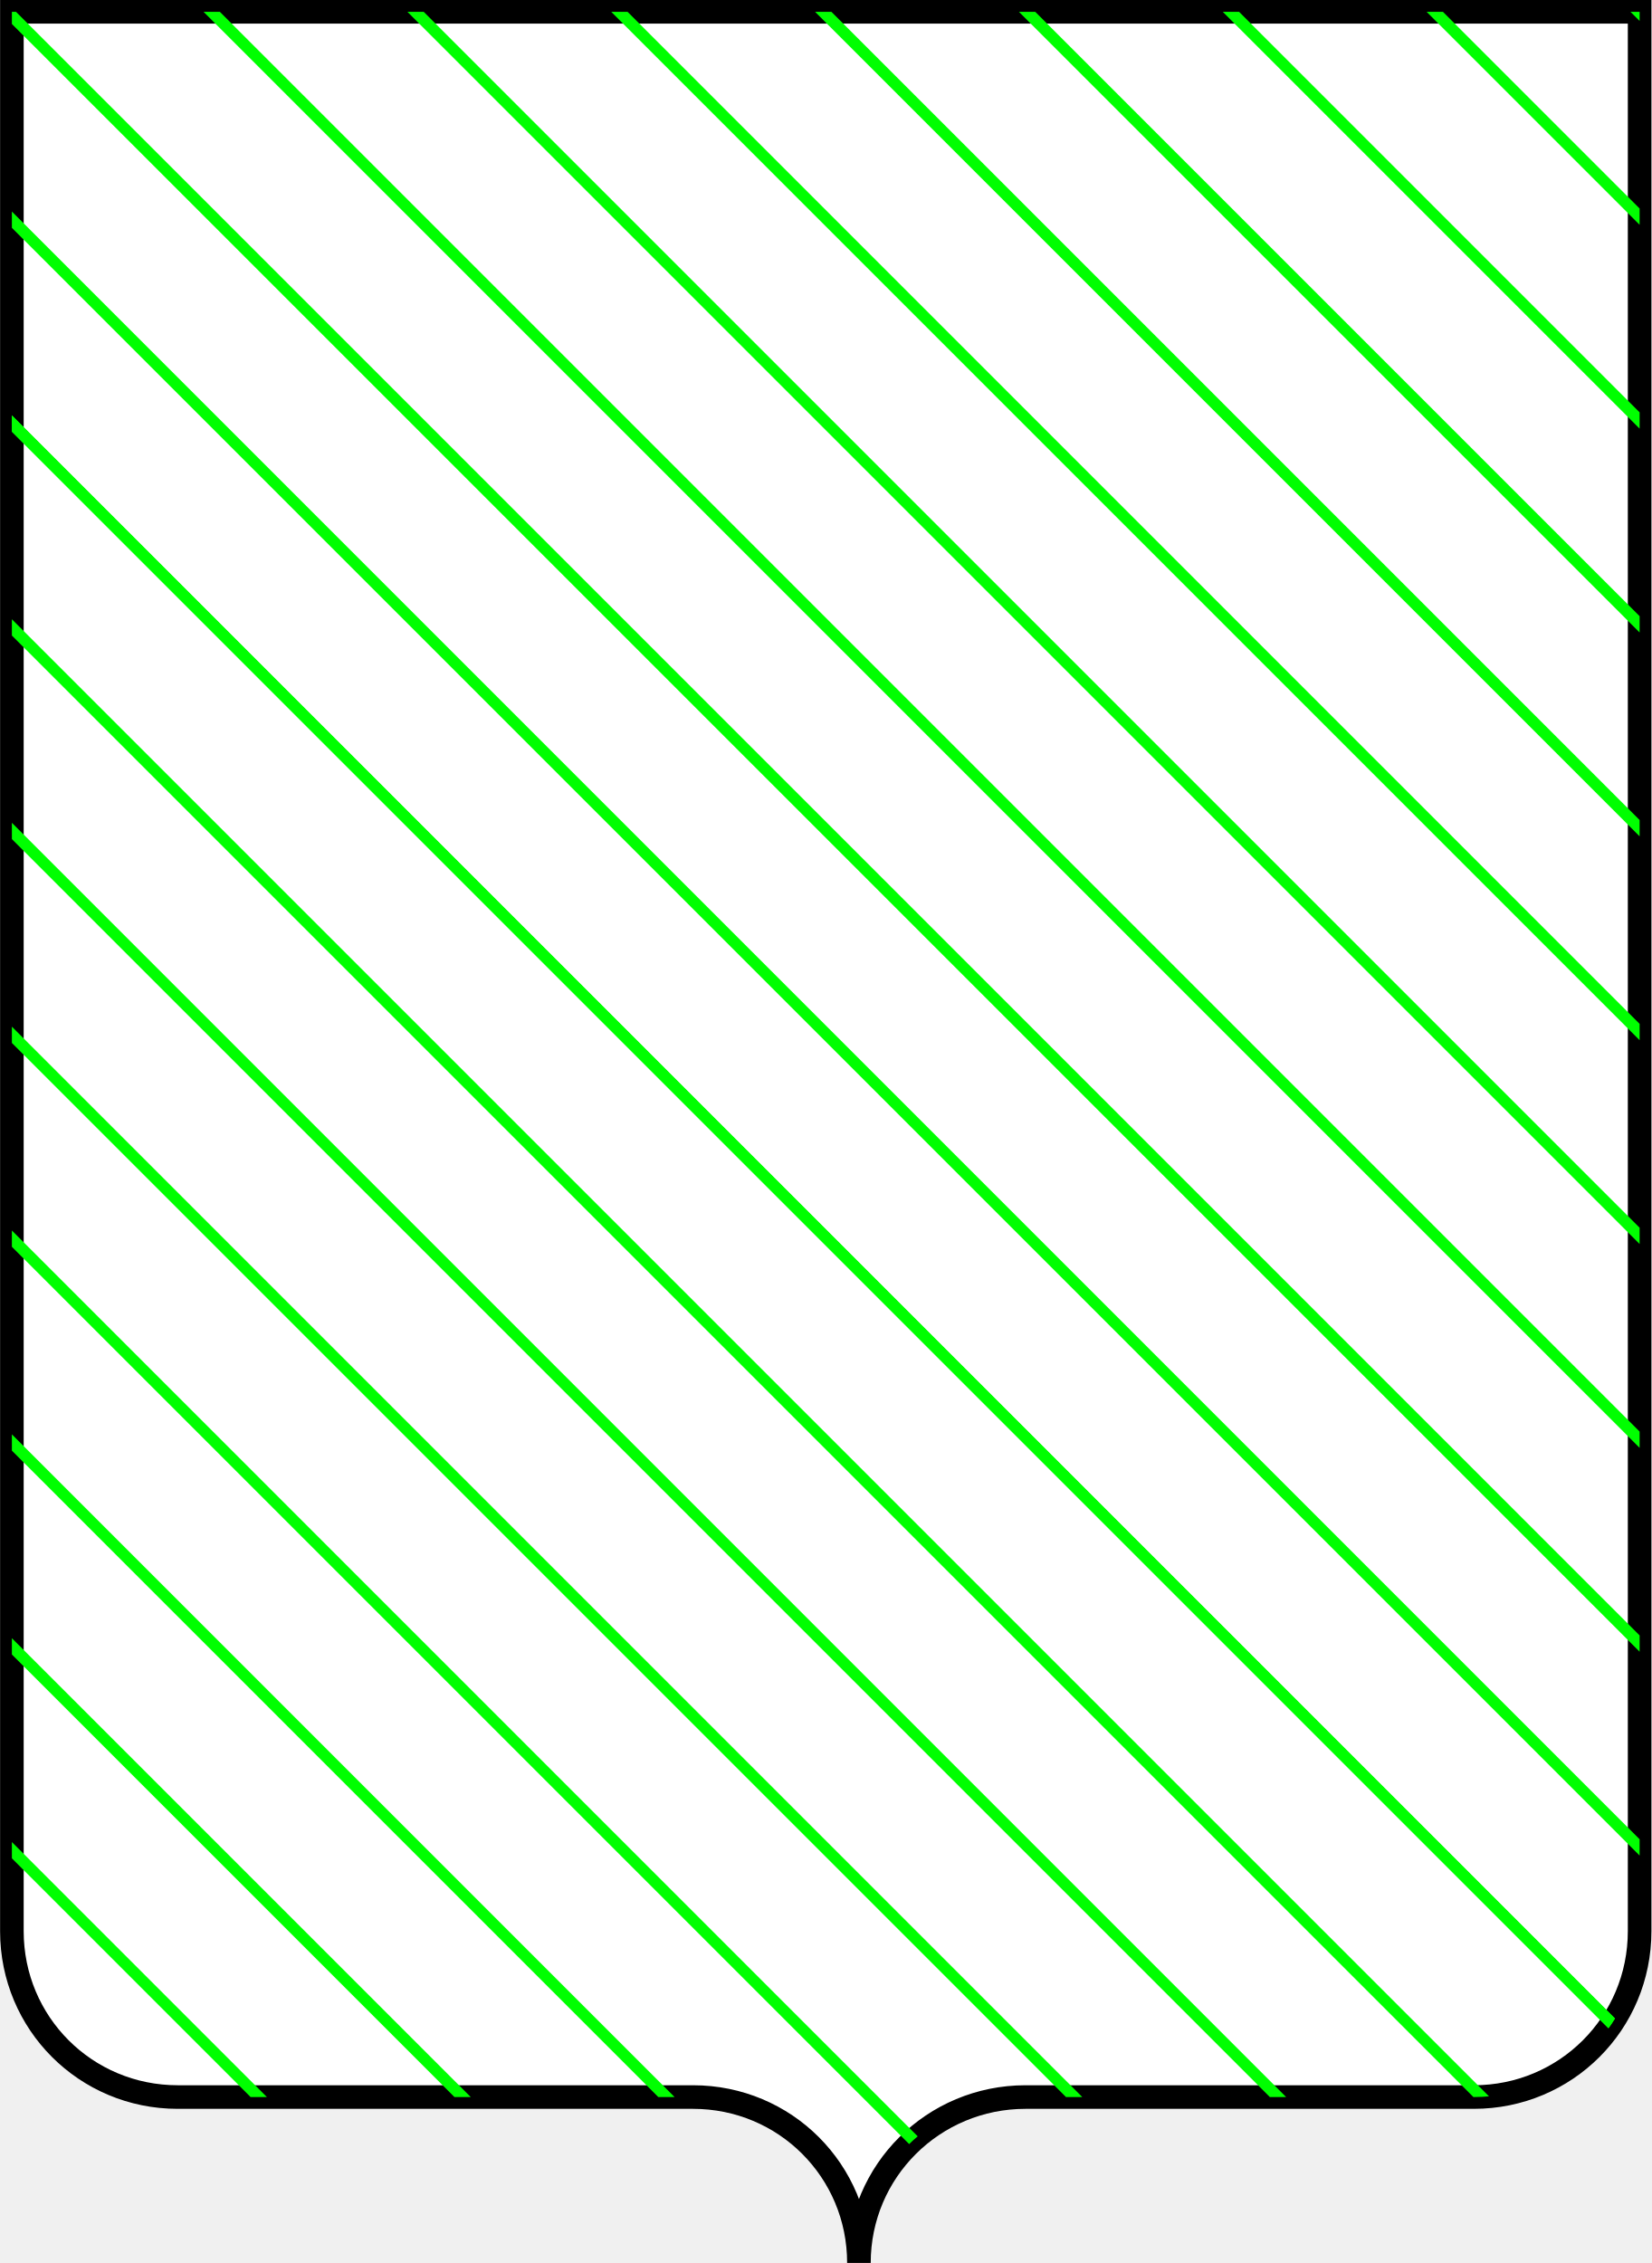
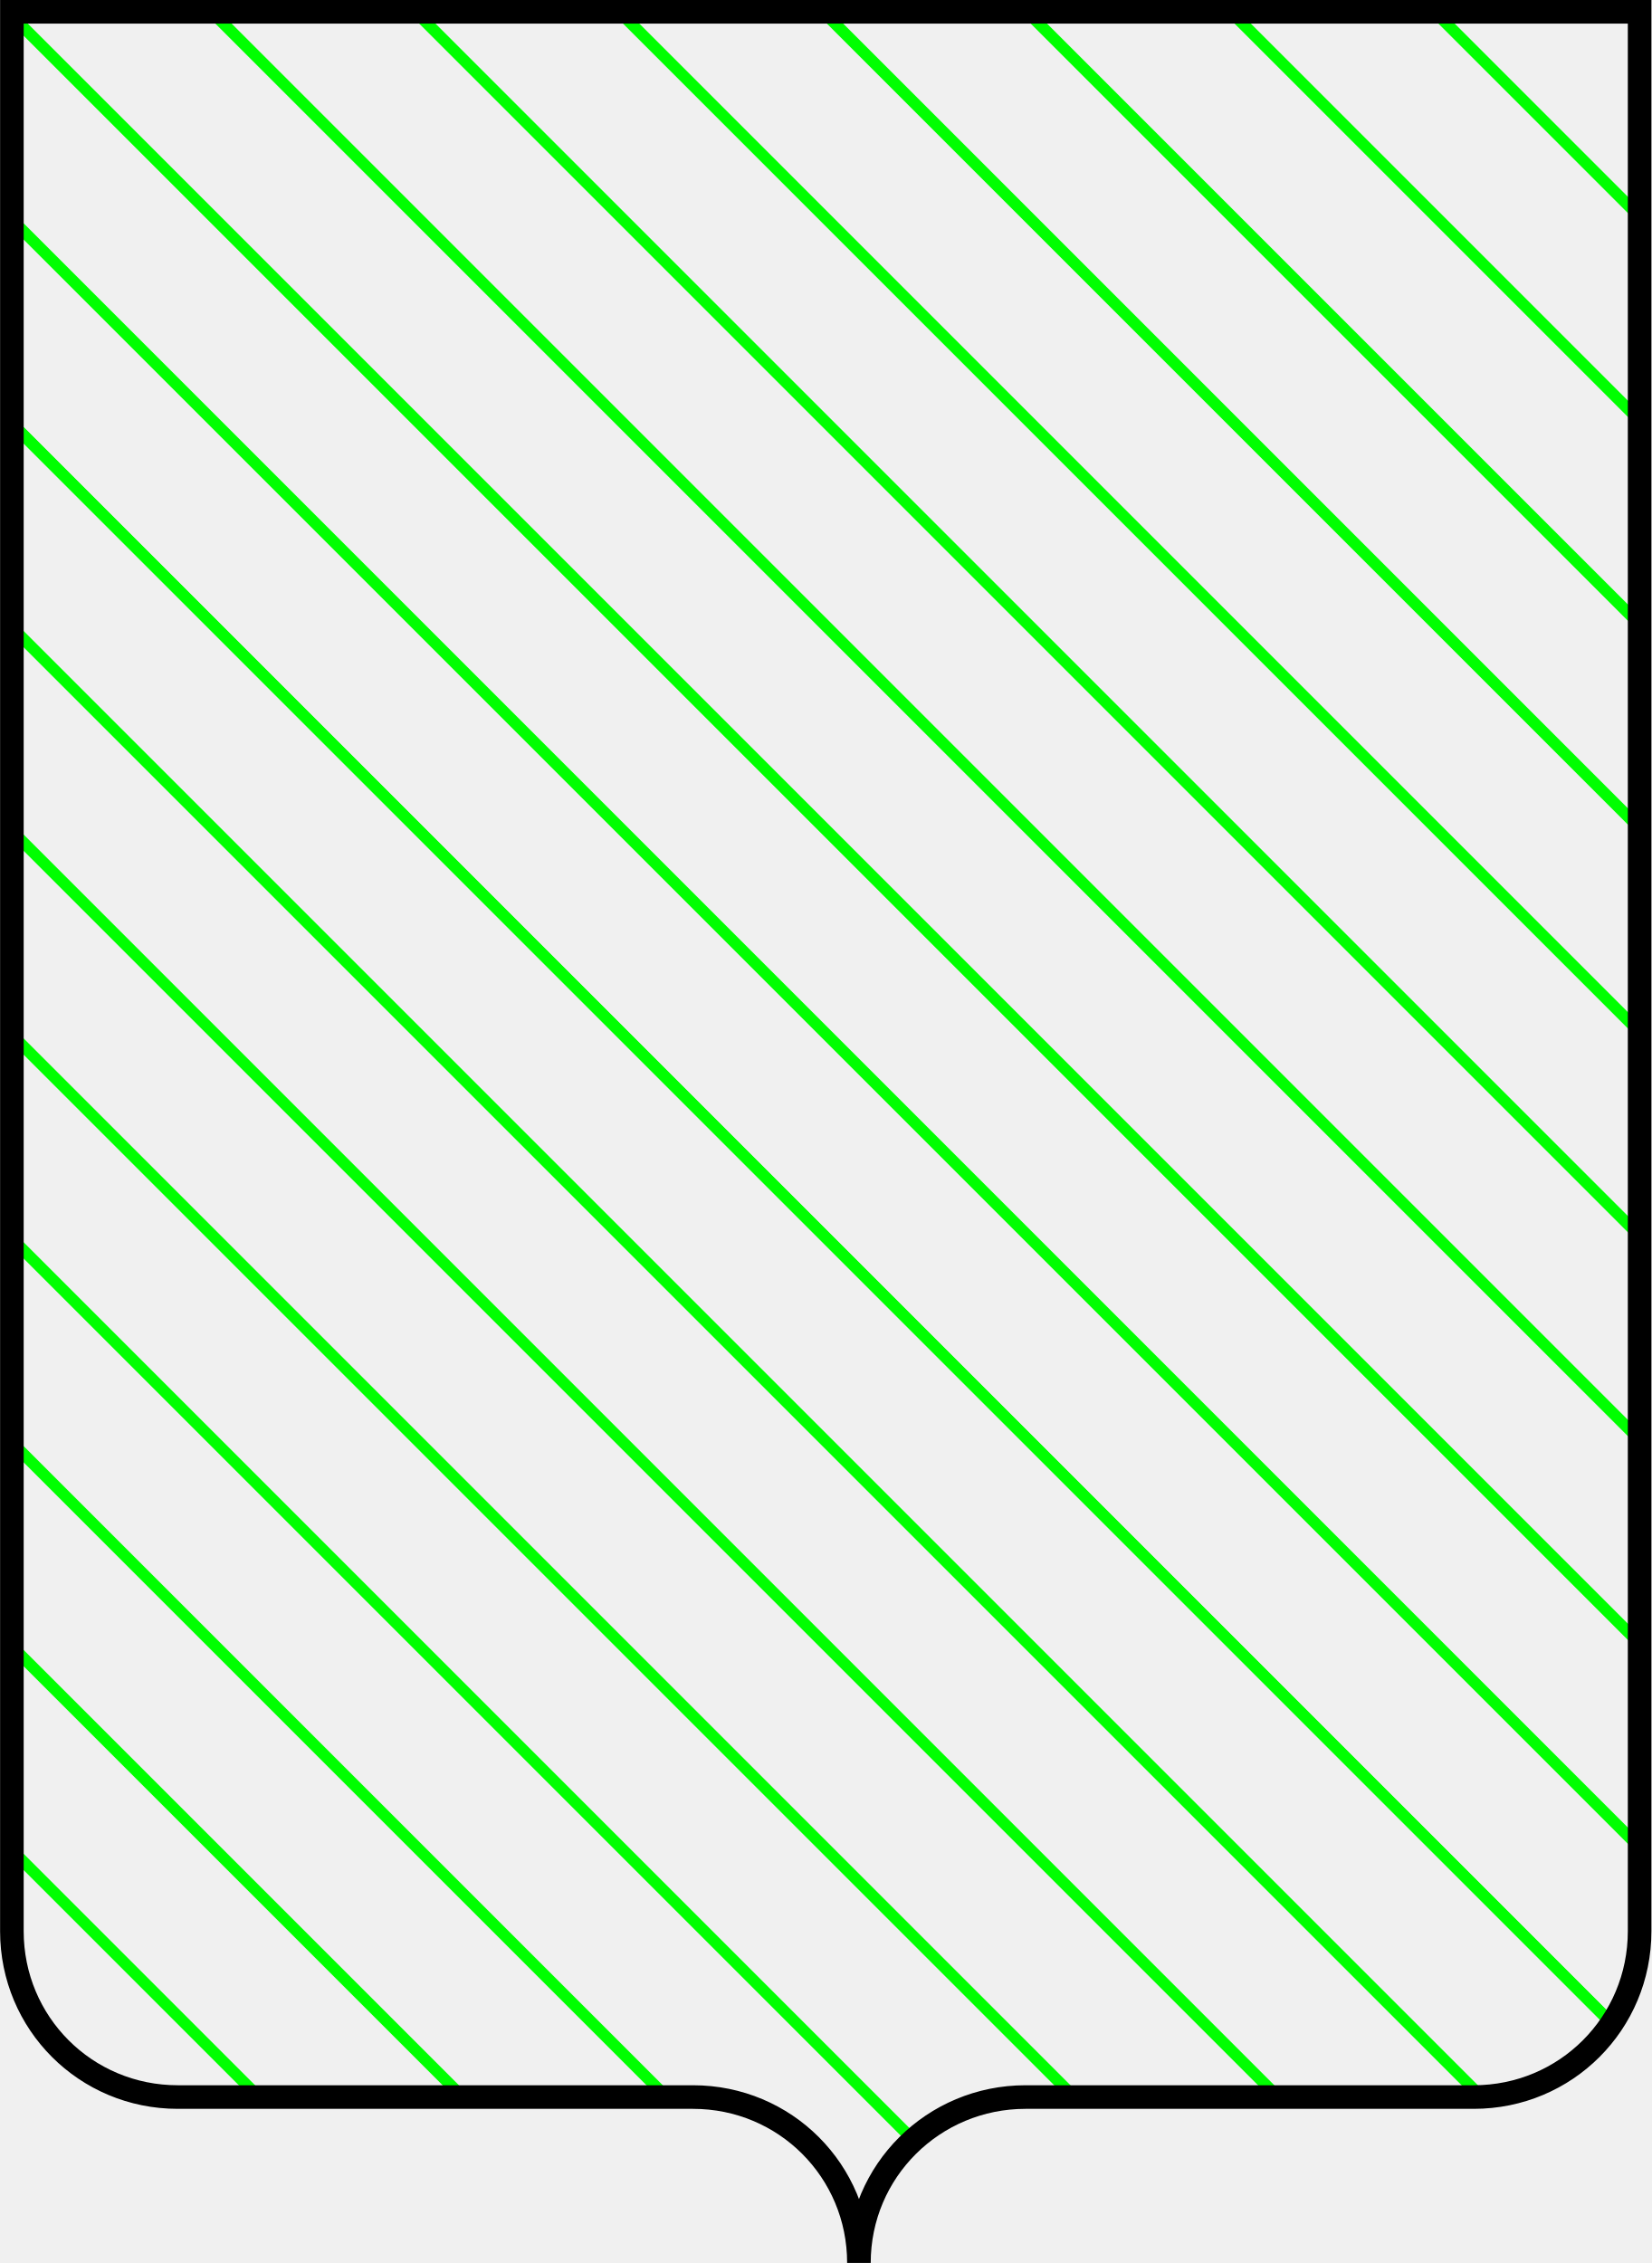
<svg xmlns="http://www.w3.org/2000/svg" width="286.406" height="392.5" id="svg3967" version="1.1">
  <defs id="defs3969">
    <clipPath clipPathUnits="userSpaceOnUse" id="clipPath17084">
      <path id="path17086" d="m 22.061,22.051 0,332.897 c 0,15.963 12.805,28.769 28.769,28.769 l 89.374,0 c 15.963,0 28.769,12.805 28.769,28.769 0,-15.963 12.933,-28.769 28.896,-28.769 l 77.739,0 c 15.963,0 28.768,-12.805 28.769,-28.769 l 0,-332.897 z" style="fill:#ffffff;fill-opacity:1;fill-rule:evenodd;stroke:#000000;stroke-width:4.092;stroke-linejoin:miter;stroke-miterlimit:4;stroke-opacity:1;stroke-dasharray:none;display:inline" />
    </clipPath>
    <clipPath clipPathUnits="userSpaceOnUse" id="clipPath17088">
      <path id="path17090" d="m 22.061,22.051 0,332.897 c 0,15.963 12.805,28.769 28.769,28.769 l 89.374,0 c 15.963,0 28.769,12.805 28.769,28.769 0,-15.963 12.933,-28.769 28.896,-28.769 l 77.739,0 c 15.963,0 28.768,-12.805 28.769,-28.769 l 0,-332.897 z" style="fill:#ffffff;fill-opacity:1;fill-rule:evenodd;stroke:#000000;stroke-width:4.092;stroke-linejoin:miter;stroke-miterlimit:4;stroke-opacity:1;stroke-dasharray:none;display:inline" />
    </clipPath>
    <clipPath clipPathUnits="userSpaceOnUse" id="clipPath17092">
      <path id="path17094" d="m 22.061,22.051 0,332.897 c 0,15.963 12.805,28.769 28.769,28.769 l 89.374,0 c 15.963,0 28.769,12.805 28.769,28.769 0,-15.963 12.933,-28.769 28.896,-28.769 l 77.739,0 c 15.963,0 28.768,-12.805 28.769,-28.769 l 0,-332.897 z" style="fill:#ffffff;fill-opacity:1;fill-rule:evenodd;stroke:#000000;stroke-width:4.092;stroke-linejoin:miter;stroke-miterlimit:4;stroke-opacity:1;stroke-dasharray:none;display:inline" />
    </clipPath>
    <clipPath clipPathUnits="userSpaceOnUse" id="clipPath17096">
      <path id="path17098" d="m 22.061,22.051 0,332.897 c 0,15.963 12.805,28.769 28.769,28.769 l 89.374,0 c 15.963,0 28.769,12.805 28.769,28.769 0,-15.963 12.933,-28.769 28.896,-28.769 l 77.739,0 c 15.963,0 28.768,-12.805 28.769,-28.769 l 0,-332.897 z" style="fill:#ffffff;fill-opacity:1;fill-rule:evenodd;stroke:#000000;stroke-width:4.092;stroke-linejoin:miter;stroke-miterlimit:4;stroke-opacity:1;stroke-dasharray:none;display:inline" />
    </clipPath>
    <clipPath clipPathUnits="userSpaceOnUse" id="clipPath17100">
      <path id="path17102" d="m 22.061,22.051 0,332.897 c 0,15.963 12.805,28.769 28.769,28.769 l 89.374,0 c 15.963,0 28.769,12.805 28.769,28.769 0,-15.963 12.933,-28.769 28.896,-28.769 l 77.739,0 c 15.963,0 28.768,-12.805 28.769,-28.769 l 0,-332.897 z" style="fill:#ffffff;fill-opacity:1;fill-rule:evenodd;stroke:#000000;stroke-width:4.092;stroke-linejoin:miter;stroke-miterlimit:4;stroke-opacity:1;stroke-dasharray:none;display:inline" />
    </clipPath>
    <clipPath clipPathUnits="userSpaceOnUse" id="clipPath17104">
      <path id="path17106" d="m 22.061,22.051 0,332.897 c 0,15.963 12.805,28.769 28.769,28.769 l 89.374,0 c 15.963,0 28.769,12.805 28.769,28.769 0,-15.963 12.933,-28.769 28.896,-28.769 l 77.739,0 c 15.963,0 28.768,-12.805 28.769,-28.769 l 0,-332.897 z" style="fill:#ffffff;fill-opacity:1;fill-rule:evenodd;stroke:#000000;stroke-width:4.092;stroke-linejoin:miter;stroke-miterlimit:4;stroke-opacity:1;stroke-dasharray:none;display:inline" />
    </clipPath>
    <clipPath clipPathUnits="userSpaceOnUse" id="clipPath17108">
      <path id="path17110" d="m 22.061,22.051 0,332.897 c 0,15.963 12.805,28.769 28.769,28.769 l 89.374,0 c 15.963,0 28.769,12.805 28.769,28.769 0,-15.963 12.933,-28.769 28.896,-28.769 l 77.739,0 c 15.963,0 28.768,-12.805 28.769,-28.769 l 0,-332.897 z" style="fill:#ffffff;fill-opacity:1;fill-rule:evenodd;stroke:#000000;stroke-width:4.092;stroke-linejoin:miter;stroke-miterlimit:4;stroke-opacity:1;stroke-dasharray:none;display:inline" />
    </clipPath>
    <clipPath clipPathUnits="userSpaceOnUse" id="clipPath17112">
      <path id="path17114" d="m 22.061,22.051 0,332.897 c 0,15.963 12.805,28.769 28.769,28.769 l 89.374,0 c 15.963,0 28.769,12.805 28.769,28.769 0,-15.963 12.933,-28.769 28.896,-28.769 l 77.739,0 c 15.963,0 28.768,-12.805 28.769,-28.769 l 0,-332.897 z" style="fill:#ffffff;fill-opacity:1;fill-rule:evenodd;stroke:#000000;stroke-width:4.092;stroke-linejoin:miter;stroke-miterlimit:4;stroke-opacity:1;stroke-dasharray:none;display:inline" />
    </clipPath>
    <clipPath clipPathUnits="userSpaceOnUse" id="clipPath17116">
      <path id="path17118" d="m 22.061,22.051 0,332.897 c 0,15.963 12.805,28.769 28.769,28.769 l 89.374,0 c 15.963,0 28.769,12.805 28.769,28.769 0,-15.963 12.933,-28.769 28.896,-28.769 l 77.739,0 c 15.963,0 28.768,-12.805 28.769,-28.769 l 0,-332.897 z" style="fill:#ffffff;fill-opacity:1;fill-rule:evenodd;stroke:#000000;stroke-width:4.092;stroke-linejoin:miter;stroke-miterlimit:4;stroke-opacity:1;stroke-dasharray:none;display:inline" />
    </clipPath>
    <clipPath clipPathUnits="userSpaceOnUse" id="clipPath17120">
      <path id="path17122" d="m 22.061,22.051 0,332.897 c 0,15.963 12.805,28.769 28.769,28.769 l 89.374,0 c 15.963,0 28.769,12.805 28.769,28.769 0,-15.963 12.933,-28.769 28.896,-28.769 l 77.739,0 c 15.963,0 28.768,-12.805 28.769,-28.769 l 0,-332.897 z" style="fill:#ffffff;fill-opacity:1;fill-rule:evenodd;stroke:#000000;stroke-width:4.092;stroke-linejoin:miter;stroke-miterlimit:4;stroke-opacity:1;stroke-dasharray:none;display:inline" />
    </clipPath>
    <clipPath clipPathUnits="userSpaceOnUse" id="clipPath17124">
      <path id="path17126" d="m 22.061,22.051 0,332.897 c 0,15.963 12.805,28.769 28.769,28.769 l 89.374,0 c 15.963,0 28.769,12.805 28.769,28.769 0,-15.963 12.933,-28.769 28.896,-28.769 l 77.739,0 c 15.963,0 28.768,-12.805 28.769,-28.769 l 0,-332.897 z" style="fill:#ffffff;fill-opacity:1;fill-rule:evenodd;stroke:#000000;stroke-width:4.092;stroke-linejoin:miter;stroke-miterlimit:4;stroke-opacity:1;stroke-dasharray:none;display:inline" />
    </clipPath>
    <clipPath clipPathUnits="userSpaceOnUse" id="clipPath17128">
      <path id="path17130" d="m 22.061,22.051 0,332.897 c 0,15.963 12.805,28.769 28.769,28.769 l 89.374,0 c 15.963,0 28.769,12.805 28.769,28.769 0,-15.963 12.933,-28.769 28.896,-28.769 l 77.739,0 c 15.963,0 28.768,-12.805 28.769,-28.769 l 0,-332.897 z" style="fill:#ffffff;fill-opacity:1;fill-rule:evenodd;stroke:#000000;stroke-width:4.092;stroke-linejoin:miter;stroke-miterlimit:4;stroke-opacity:1;stroke-dasharray:none;display:inline" />
    </clipPath>
    <clipPath clipPathUnits="userSpaceOnUse" id="clipPath17132">
      <path id="path17134" d="m 22.061,22.051 0,332.897 c 0,15.963 12.805,28.769 28.769,28.769 l 89.374,0 c 15.963,0 28.769,12.805 28.769,28.769 0,-15.963 12.933,-28.769 28.896,-28.769 l 77.739,0 c 15.963,0 28.768,-12.805 28.769,-28.769 l 0,-332.897 z" style="fill:#ffffff;fill-opacity:1;fill-rule:evenodd;stroke:#000000;stroke-width:4.092;stroke-linejoin:miter;stroke-miterlimit:4;stroke-opacity:1;stroke-dasharray:none;display:inline" />
    </clipPath>
    <clipPath clipPathUnits="userSpaceOnUse" id="clipPath17136">
      <path id="path17138" d="m 22.061,22.051 0,332.897 c 0,15.963 12.805,28.769 28.769,28.769 l 89.374,0 c 15.963,0 28.769,12.805 28.769,28.769 0,-15.963 12.933,-28.769 28.896,-28.769 l 77.739,0 c 15.963,0 28.768,-12.805 28.769,-28.769 l 0,-332.897 z" style="fill:#ffffff;fill-opacity:1;fill-rule:evenodd;stroke:#000000;stroke-width:4.092;stroke-linejoin:miter;stroke-miterlimit:4;stroke-opacity:1;stroke-dasharray:none;display:inline" />
    </clipPath>
    <clipPath clipPathUnits="userSpaceOnUse" id="clipPath17140">
      <path id="path17142" d="m 22.061,22.051 0,332.897 c 0,15.963 12.805,28.769 28.769,28.769 l 89.374,0 c 15.963,0 28.769,12.805 28.769,28.769 0,-15.963 12.933,-28.769 28.896,-28.769 l 77.739,0 c 15.963,0 28.768,-12.805 28.769,-28.769 l 0,-332.897 z" style="fill:#ffffff;fill-opacity:1;fill-rule:evenodd;stroke:#000000;stroke-width:4.092;stroke-linejoin:miter;stroke-miterlimit:4;stroke-opacity:1;stroke-dasharray:none;display:inline" />
    </clipPath>
    <clipPath clipPathUnits="userSpaceOnUse" id="clipPath17144">
      <path id="path17146" d="m 22.061,22.051 0,332.897 c 0,15.963 12.805,28.769 28.769,28.769 l 89.374,0 c 15.963,0 28.769,12.805 28.769,28.769 0,-15.963 12.933,-28.769 28.896,-28.769 l 77.739,0 c 15.963,0 28.768,-12.805 28.769,-28.769 l 0,-332.897 z" style="fill:#ffffff;fill-opacity:1;fill-rule:evenodd;stroke:#000000;stroke-width:4.092;stroke-linejoin:miter;stroke-miterlimit:4;stroke-opacity:1;stroke-dasharray:none;display:inline" />
    </clipPath>
    <clipPath clipPathUnits="userSpaceOnUse" id="clipPath17148">
      <path id="path17150" d="m 22.061,22.051 0,332.897 c 0,15.963 12.805,28.769 28.769,28.769 l 89.374,0 c 15.963,0 28.769,12.805 28.769,28.769 0,-15.963 12.933,-28.769 28.896,-28.769 l 77.739,0 c 15.963,0 28.768,-12.805 28.769,-28.769 l 0,-332.897 z" style="fill:#ffffff;fill-opacity:1;fill-rule:evenodd;stroke:#000000;stroke-width:4.092;stroke-linejoin:miter;stroke-miterlimit:4;stroke-opacity:1;stroke-dasharray:none;display:inline" />
    </clipPath>
    <clipPath clipPathUnits="userSpaceOnUse" id="clipPath17152">
      <path id="path17154" d="m 22.061,22.051 0,332.897 c 0,15.963 12.805,28.769 28.769,28.769 l 89.374,0 c 15.963,0 28.769,12.805 28.769,28.769 0,-15.963 12.933,-28.769 28.896,-28.769 l 77.739,0 c 15.963,0 28.768,-12.805 28.769,-28.769 l 0,-332.897 z" style="fill:#ffffff;fill-opacity:1;fill-rule:evenodd;stroke:#000000;stroke-width:4.092;stroke-linejoin:miter;stroke-miterlimit:4;stroke-opacity:1;stroke-dasharray:none;display:inline" />
    </clipPath>
    <clipPath clipPathUnits="userSpaceOnUse" id="clipPath17156">
      <path id="path17158" d="m 22.061,22.051 0,332.897 c 0,15.963 12.805,28.769 28.769,28.769 l 89.374,0 c 15.963,0 28.769,12.805 28.769,28.769 0,-15.963 12.933,-28.769 28.896,-28.769 l 77.739,0 c 15.963,0 28.768,-12.805 28.769,-28.769 l 0,-332.897 z" style="fill:#ffffff;fill-opacity:1;fill-rule:evenodd;stroke:#000000;stroke-width:4.092;stroke-linejoin:miter;stroke-miterlimit:4;stroke-opacity:1;stroke-dasharray:none;display:inline" />
    </clipPath>
    <clipPath clipPathUnits="userSpaceOnUse" id="clipPath17160">
      <path id="path17162" d="m 22.061,22.051 0,332.897 c 0,15.963 12.805,28.769 28.769,28.769 l 89.374,0 c 15.963,0 28.769,12.805 28.769,28.769 0,-15.963 12.933,-28.769 28.896,-28.769 l 77.739,0 c 15.963,0 28.768,-12.805 28.769,-28.769 l 0,-332.897 z" style="fill:#ffffff;fill-opacity:1;fill-rule:evenodd;stroke:#000000;stroke-width:4.092;stroke-linejoin:miter;stroke-miterlimit:4;stroke-opacity:1;stroke-dasharray:none;display:inline" />
    </clipPath>
    <clipPath clipPathUnits="userSpaceOnUse" id="clipPath17164">
      <path id="path17166" d="m 22.061,22.051 0,332.897 c 0,15.963 12.805,28.769 28.769,28.769 l 89.374,0 c 15.963,0 28.769,12.805 28.769,28.769 0,-15.963 12.933,-28.769 28.896,-28.769 l 77.739,0 c 15.963,0 28.768,-12.805 28.769,-28.769 l 0,-332.897 z" style="fill:#ffffff;fill-opacity:1;fill-rule:evenodd;stroke:#000000;stroke-width:4.092;stroke-linejoin:miter;stroke-miterlimit:4;stroke-opacity:1;stroke-dasharray:none;display:inline" />
    </clipPath>
    <clipPath clipPathUnits="userSpaceOnUse" id="clipPath17168">
      <path id="path17170" d="m 22.061,22.051 0,332.897 c 0,15.963 12.805,28.769 28.769,28.769 l 89.374,0 c 15.963,0 28.769,12.805 28.769,28.769 0,-15.963 12.933,-28.769 28.896,-28.769 l 77.739,0 c 15.963,0 28.768,-12.805 28.769,-28.769 l 0,-332.897 z" style="fill:#ffffff;fill-opacity:1;fill-rule:evenodd;stroke:#000000;stroke-width:4.092;stroke-linejoin:miter;stroke-miterlimit:4;stroke-opacity:1;stroke-dasharray:none;display:inline" />
    </clipPath>
    <clipPath clipPathUnits="userSpaceOnUse" id="clipPath17172">
      <path id="path17174" d="m 22.061,22.051 0,332.897 c 0,15.963 12.805,28.769 28.769,28.769 l 89.374,0 c 15.963,0 28.769,12.805 28.769,28.769 0,-15.963 12.933,-28.769 28.896,-28.769 l 77.739,0 c 15.963,0 28.768,-12.805 28.769,-28.769 l 0,-332.897 z" style="fill:#ffffff;fill-opacity:1;fill-rule:evenodd;stroke:#000000;stroke-width:4.092;stroke-linejoin:miter;stroke-miterlimit:4;stroke-opacity:1;stroke-dasharray:none;display:inline" />
    </clipPath>
  </defs>
+   <g id="layer2" style="display:inline">
+     <g id="g4279" transform="translate(-40,0)">
+       <path transform="translate(20,-20)" clip-path="url(#clipPath17172)" id="path14854-3" d="M 502.22,220.064 123.918,-158.238" style="fill:none;stroke:#00ff00;stroke-width:2;stroke-linecap:butt;stroke-linejoin:miter;stroke-miterlimit:4;stroke-opacity:1;stroke-dasharray:none" />
+       <path transform="translate(20,-20)" clip-path="url(#clipPath17168)" id="path14854-1-1" d="M 484.543,237.742 106.241,-140.56" style="fill:none;stroke:#00ff00;stroke-width:2;stroke-linecap:butt;stroke-linejoin:miter;stroke-miterlimit:4;stroke-opacity:1;stroke-dasharray:none" />
+       <path transform="translate(20,-20)" clip-path="url(#clipPath17164)" id="path14854-7-9" d="M 466.865,255.42 88.563,-122.882" style="fill:none;stroke:#00ff00;stroke-width:2;stroke-linecap:butt;stroke-linejoin:miter;stroke-miterlimit:4;stroke-opacity:1;stroke-dasharray:none" />
+       <path transform="translate(20,-20)" clip-path="url(#clipPath17160)" id="path14854-11-86" d="M 449.187,273.097 70.885,-105.205" style="fill:none;stroke:#00ff00;stroke-width:2;stroke-linecap:butt;stroke-linejoin:miter;stroke-miterlimit:4;stroke-opacity:1;stroke-dasharray:none" />
+       <path transform="translate(20,-20)" clip-path="url(#clipPath17156)" id="path14854-5-5" d="M 431.51,290.775 53.208,-87.527" style="fill:none;stroke:#00ff00;stroke-width:2;stroke-linecap:butt;stroke-linejoin:miter;stroke-miterlimit:4;stroke-opacity:1;stroke-dasharray:none" />
+       <path transform="translate(20,-20)" clip-path="url(#clipPath17140)" id="path14854-23-6" d="M 360.799,361.486 -17.503,-16.816" style="fill:none;stroke:#00ff00;stroke-width:2;stroke-linecap:butt;stroke-linejoin:miter;stroke-miterlimit:4;stroke-opacity:1;stroke-dasharray:none" />
+       <path transform="translate(20,-20)" clip-path="url(#clipPath17152)" id="path14854-2-0" d="M 413.832,308.453 35.53,-69.849" style="fill:none;stroke:#00ff00;stroke-width:2;stroke-linecap:butt;stroke-linejoin:miter;stroke-miterlimit:4;stroke-opacity:1;stroke-dasharray:none" />
+       <path transform="translate(20,-20)" clip-path="url(#clipPath17148)" id="path14854-76-2" d="M 396.154,326.13 17.852,-52.172" style="fill:none;stroke:#00ff00;stroke-width:2;stroke-linecap:butt;stroke-linejoin:miter;stroke-miterlimit:4;stroke-opacity:1;stroke-dasharray:none" />
+       <path transform="translate(20,-20)" clip-path="url(#clipPath17144)" id="path14854-14-8" d="M 378.477,343.808 0.174,-34.494" style="fill:none;stroke:#00ff00;stroke-width:2;stroke-linecap:butt;stroke-linejoin:miter;stroke-miterlimit:4;stroke-opacity:1;stroke-dasharray:none" />
+       <path transform="translate(20,-20)" clip-path="url(#clipPath17136)" id="path14854-22-0" d="M 343.121,379.163 -35.181,0.861" style="fill:none;stroke:#00ff00;stroke-width:2;stroke-linecap:butt;stroke-linejoin:miter;stroke-miterlimit:4;stroke-opacity:1;stroke-dasharray:none" />
+       <path transform="translate(20,-20)" clip-path="url(#clipPath17132)" id="path14854-22-1-2" d="M 325.444,396.841 -52.859,18.539" style="fill:none;stroke:#00ff00;stroke-width:2;stroke-linecap:butt;stroke-linejoin:miter;stroke-miterlimit:4;stroke-opacity:1;stroke-dasharray:none" />
+       <path transform="translate(20,-20)" clip-path="url(#clipPath17128)" id="path14854-22-6-4" d="M 519.898,202.387 141.596,-175.915" style="fill:none;stroke:#00ff00;stroke-width:2;stroke-linecap:butt;stroke-linejoin:miter;stroke-miterlimit:4;stroke-opacity:1;stroke-dasharray:none" />
+       <path transform="translate(20,-20)" clip-path="url(#clipPath17124)" id="path14854-57-8" d="M 307.766,414.519 -70.536,36.217" style="fill:none;stroke:#00ff00;stroke-width:2;stroke-linecap:butt;stroke-linejoin:miter;stroke-miterlimit:4;stroke-opacity:1;stroke-dasharray:none" />
+       <path transform="translate(20,-20)" clip-path="url(#clipPath17120)" id="path14854-22-6-1-9" d="M 325.444,396.841 -52.859,18.539" style="fill:none;stroke:#00ff00;stroke-width:2;stroke-linecap:butt;stroke-linejoin:miter;stroke-miterlimit:4;stroke-opacity:1;stroke-dasharray:none" />
+       <path transform="translate(20,-20)" clip-path="url(#clipPath17116)" id="path14854-22-1-3-7-9" d="M 519.9,202.384 141.598,-175.918" style="fill:none;stroke:#00ff00;stroke-width:2;stroke-linecap:butt;stroke-linejoin:miter;stroke-miterlimit:4;stroke-opacity:1;stroke-dasharray:none" />
+       <path transform="translate(20,-20)" clip-path="url(#clipPath17112)" id="path14854-3-7" d="M 290.111,432.174 -88.191,53.872" style="fill:none;stroke:#00ff00;stroke-width:2;stroke-linecap:butt;stroke-linejoin:miter;stroke-miterlimit:4;stroke-opacity:1;stroke-dasharray:none;display:inline" />
+       <path transform="translate(20,-20)" clip-path="url(#clipPath17108)" id="path14854-1-1-8" d="M 272.433,449.852 -105.869,71.55" style="fill:none;stroke:#00ff00;stroke-width:2;stroke-linecap:butt;stroke-linejoin:miter;stroke-miterlimit:4;stroke-opacity:1;stroke-dasharray:none;display:inline" />
+       <path transform="translate(20,-20)" clip-path="url(#clipPath17104)" id="path14854-7-9-8" d="M 254.755,467.529 -123.547,89.227" style="fill:none;stroke:#00ff00;stroke-width:2;stroke-linecap:butt;stroke-linejoin:miter;stroke-miterlimit:4;stroke-opacity:1;stroke-dasharray:none;display:inline" />
+       <path transform="translate(20,-20)" clip-path="url(#clipPath17100)" id="path14854-11-86-2" d="M 237.078,485.207 -141.224,106.905" style="fill:none;stroke:#00ff00;stroke-width:2;stroke-linecap:butt;stroke-linejoin:miter;stroke-miterlimit:4;stroke-opacity:1;stroke-dasharray:none;display:inline" />
+       <path transform="translate(20,-20)" clip-path="url(#clipPath17096)" id="path14854-5-5-9" d="M 219.4,502.885 -158.902,124.583" style="fill:none;stroke:#00ff00;stroke-width:2;stroke-linecap:butt;stroke-linejoin:miter;stroke-miterlimit:4;stroke-opacity:1;stroke-dasharray:none;display:inline" />
+       <path transform="translate(20,-20)" clip-path="url(#clipPath17092)" id="path14854-2-0-1" d="M 201.722,520.562 -176.58,142.26" style="fill:none;stroke:#00ff00;stroke-width:2;stroke-linecap:butt;stroke-linejoin:miter;stroke-miterlimit:4;stroke-opacity:1;stroke-dasharray:none;display:inline" />
+       <path transform="translate(20,-20)" clip-path="url(#clipPath17088)" id="path14854-76-2-3" d="M 184.045,538.24 -194.257,159.938" style="fill:none;stroke:#00ff00;stroke-width:2;stroke-linecap:butt;stroke-linejoin:miter;stroke-miterlimit:4;stroke-opacity:1;stroke-dasharray:none;display:inline" />
+       <path transform="translate(20,-20)" clip-path="url(#clipPath17084)" id="path14854-14-8-5" d="M 166.367,555.918 -211.935,177.616" style="fill:none;stroke:#00ff00;stroke-width:2;stroke-linecap:butt;stroke-linejoin:miter;stroke-miterlimit:4;stroke-opacity:1;stroke-dasharray:none;display:inline" />
+     </g>
+   </g>
  <g id="layer3" style="display:inline">
-     <path id="path16176" d="m 2.061,2.051 0,332.897 c 0,15.963 12.805,28.769 28.769,28.769 l 89.374,0 c 15.963,0 28.769,12.805 28.769,28.769 0,-15.963 12.933,-28.769 28.896,-28.769 l 77.739,0 c 15.963,0 28.768,-12.805 28.769,-28.769 l 0,-332.897 z" style="fill:#ffffff;fill-opacity:1;fill-rule:evenodd;stroke:#000000;stroke-width:4.092;stroke-linejoin:miter;stroke-miterlimit:4;stroke-opacity:1;stroke-dasharray:none;display:inline" />
-   </g>
-   <g id="layer2" style="display:inline">
-     <path style="fill:none;stroke:#00ff00;stroke-width:2;stroke-linecap:butt;stroke-linejoin:miter;stroke-miterlimit:4;stroke-opacity:1;stroke-dasharray:none" d="M 502.22,220.064 123.918,-158.238" id="path14854-3" clip-path="url(#clipPath17172)" transform="translate(-20,-20)" />
-     <path style="fill:none;stroke:#00ff00;stroke-width:2;stroke-linecap:butt;stroke-linejoin:miter;stroke-miterlimit:4;stroke-opacity:1;stroke-dasharray:none" d="M 484.543,237.742 106.241,-140.56" id="path14854-1-1" clip-path="url(#clipPath17168)" transform="translate(-20,-20)" />
-     <path style="fill:none;stroke:#00ff00;stroke-width:2;stroke-linecap:butt;stroke-linejoin:miter;stroke-miterlimit:4;stroke-opacity:1;stroke-dasharray:none" d="M 466.865,255.42 88.563,-122.882" id="path14854-7-9" clip-path="url(#clipPath17164)" transform="translate(-20,-20)" />
-     <path style="fill:none;stroke:#00ff00;stroke-width:2;stroke-linecap:butt;stroke-linejoin:miter;stroke-miterlimit:4;stroke-opacity:1;stroke-dasharray:none" d="M 449.187,273.097 70.885,-105.205" id="path14854-11-86" clip-path="url(#clipPath17160)" transform="translate(-20,-20)" />
-     <path style="fill:none;stroke:#00ff00;stroke-width:2;stroke-linecap:butt;stroke-linejoin:miter;stroke-miterlimit:4;stroke-opacity:1;stroke-dasharray:none" d="M 431.51,290.775 53.208,-87.527" id="path14854-5-5" clip-path="url(#clipPath17156)" transform="translate(-20,-20)" />
-     <path style="fill:none;stroke:#00ff00;stroke-width:2;stroke-linecap:butt;stroke-linejoin:miter;stroke-miterlimit:4;stroke-opacity:1;stroke-dasharray:none" d="M 413.832,308.453 35.53,-69.849" id="path14854-2-0" clip-path="url(#clipPath17152)" transform="translate(-20,-20)" />
-     <path style="fill:none;stroke:#00ff00;stroke-width:2;stroke-linecap:butt;stroke-linejoin:miter;stroke-miterlimit:4;stroke-opacity:1;stroke-dasharray:none" d="M 396.154,326.13 17.852,-52.172" id="path14854-76-2" clip-path="url(#clipPath17148)" transform="translate(-20,-20)" />
-     <path style="fill:none;stroke:#00ff00;stroke-width:2;stroke-linecap:butt;stroke-linejoin:miter;stroke-miterlimit:4;stroke-opacity:1;stroke-dasharray:none" d="M 378.477,343.808 0.174,-34.494" id="path14854-14-8" clip-path="url(#clipPath17144)" transform="translate(-20,-20)" />
-     <path style="fill:none;stroke:#00ff00;stroke-width:2;stroke-linecap:butt;stroke-linejoin:miter;stroke-miterlimit:4;stroke-opacity:1;stroke-dasharray:none" d="M 360.799,361.486 -17.503,-16.816" id="path14854-23-6" clip-path="url(#clipPath17140)" transform="translate(-20,-20)" />
-     <path style="fill:none;stroke:#00ff00;stroke-width:2;stroke-linecap:butt;stroke-linejoin:miter;stroke-miterlimit:4;stroke-opacity:1;stroke-dasharray:none" d="M 343.121,379.163 -35.181,0.861" id="path14854-22-0" clip-path="url(#clipPath17136)" transform="translate(-20,-20)" />
-     <path style="fill:none;stroke:#00ff00;stroke-width:2;stroke-linecap:butt;stroke-linejoin:miter;stroke-miterlimit:4;stroke-opacity:1;stroke-dasharray:none" d="M 325.444,396.841 -52.859,18.539" id="path14854-22-1-2" clip-path="url(#clipPath17132)" transform="translate(-20,-20)" />
-     <path style="fill:none;stroke:#00ff00;stroke-width:2;stroke-linecap:butt;stroke-linejoin:miter;stroke-miterlimit:4;stroke-opacity:1;stroke-dasharray:none" d="M 519.898,202.387 141.596,-175.915" id="path14854-22-6-4" clip-path="url(#clipPath17128)" transform="translate(-20,-20)" />
-     <path style="fill:none;stroke:#00ff00;stroke-width:2;stroke-linecap:butt;stroke-linejoin:miter;stroke-miterlimit:4;stroke-opacity:1;stroke-dasharray:none" d="M 307.766,414.519 -70.536,36.217" id="path14854-57-8" clip-path="url(#clipPath17124)" transform="translate(-20,-20)" />
-     <path style="fill:none;stroke:#00ff00;stroke-width:2;stroke-linecap:butt;stroke-linejoin:miter;stroke-miterlimit:4;stroke-opacity:1;stroke-dasharray:none" d="M 325.444,396.841 -52.859,18.539" id="path14854-22-6-1-9" clip-path="url(#clipPath17120)" transform="translate(-20,-20)" />
-     <path style="fill:none;stroke:#00ff00;stroke-width:2;stroke-linecap:butt;stroke-linejoin:miter;stroke-miterlimit:4;stroke-opacity:1;stroke-dasharray:none" d="M 519.9,202.384 141.598,-175.918" id="path14854-22-1-3-7-9" clip-path="url(#clipPath17116)" transform="translate(-20,-20)" />
-     <path style="fill:none;stroke:#00ff00;stroke-width:2;stroke-linecap:butt;stroke-linejoin:miter;stroke-miterlimit:4;stroke-opacity:1;stroke-dasharray:none;display:inline" d="M 290.111,432.174 -88.191,53.872" id="path14854-3-7" clip-path="url(#clipPath17112)" transform="translate(-20,-20)" />
-     <path style="fill:none;stroke:#00ff00;stroke-width:2;stroke-linecap:butt;stroke-linejoin:miter;stroke-miterlimit:4;stroke-opacity:1;stroke-dasharray:none;display:inline" d="M 272.433,449.852 -105.869,71.55" id="path14854-1-1-8" clip-path="url(#clipPath17108)" transform="translate(-20,-20)" />
-     <path style="fill:none;stroke:#00ff00;stroke-width:2;stroke-linecap:butt;stroke-linejoin:miter;stroke-miterlimit:4;stroke-opacity:1;stroke-dasharray:none;display:inline" d="M 254.755,467.529 -123.547,89.227" id="path14854-7-9-8" clip-path="url(#clipPath17104)" transform="translate(-20,-20)" />
-     <path style="fill:none;stroke:#00ff00;stroke-width:2;stroke-linecap:butt;stroke-linejoin:miter;stroke-miterlimit:4;stroke-opacity:1;stroke-dasharray:none;display:inline" d="M 237.078,485.207 -141.224,106.905" id="path14854-11-86-2" clip-path="url(#clipPath17100)" transform="translate(-20,-20)" />
-     <path style="fill:none;stroke:#00ff00;stroke-width:2;stroke-linecap:butt;stroke-linejoin:miter;stroke-miterlimit:4;stroke-opacity:1;stroke-dasharray:none;display:inline" d="M 219.4,502.885 -158.902,124.583" id="path14854-5-5-9" clip-path="url(#clipPath17096)" transform="translate(-20,-20)" />
-     <path style="fill:none;stroke:#00ff00;stroke-width:2;stroke-linecap:butt;stroke-linejoin:miter;stroke-miterlimit:4;stroke-opacity:1;stroke-dasharray:none;display:inline" d="M 201.722,520.562 -176.58,142.26" id="path14854-2-0-1" clip-path="url(#clipPath17092)" transform="translate(-20,-20)" />
-     <path style="fill:none;stroke:#00ff00;stroke-width:2;stroke-linecap:butt;stroke-linejoin:miter;stroke-miterlimit:4;stroke-opacity:1;stroke-dasharray:none;display:inline" d="M 184.045,538.24 -194.257,159.938" id="path14854-76-2-3" clip-path="url(#clipPath17088)" transform="translate(-20,-20)" />
-     <path style="fill:none;stroke:#00ff00;stroke-width:2;stroke-linecap:butt;stroke-linejoin:miter;stroke-miterlimit:4;stroke-opacity:1;stroke-dasharray:none;display:inline" d="M 166.367,555.918 -211.935,177.616" id="path14854-14-8-5" clip-path="url(#clipPath17084)" transform="translate(-20,-20)" />
+     <path id="path16176" d="m 2.061,2.051 0,332.897 c 0,15.963 12.805,28.769 28.769,28.769 l 89.374,0 c 15.963,0 28.769,12.805 28.769,28.769 0,-15.963 12.933,-28.769 28.896,-28.769 l 77.739,0 c 15.963,0 28.768,-12.805 28.769,-28.769 l 0,-332.897 z" style="fill:none;stroke:#000000;stroke-width:4.092;stroke-linejoin:miter;stroke-miterlimit:4;stroke-opacity:1;stroke-dasharray:none;display:inline" />
  </g>
</svg>
